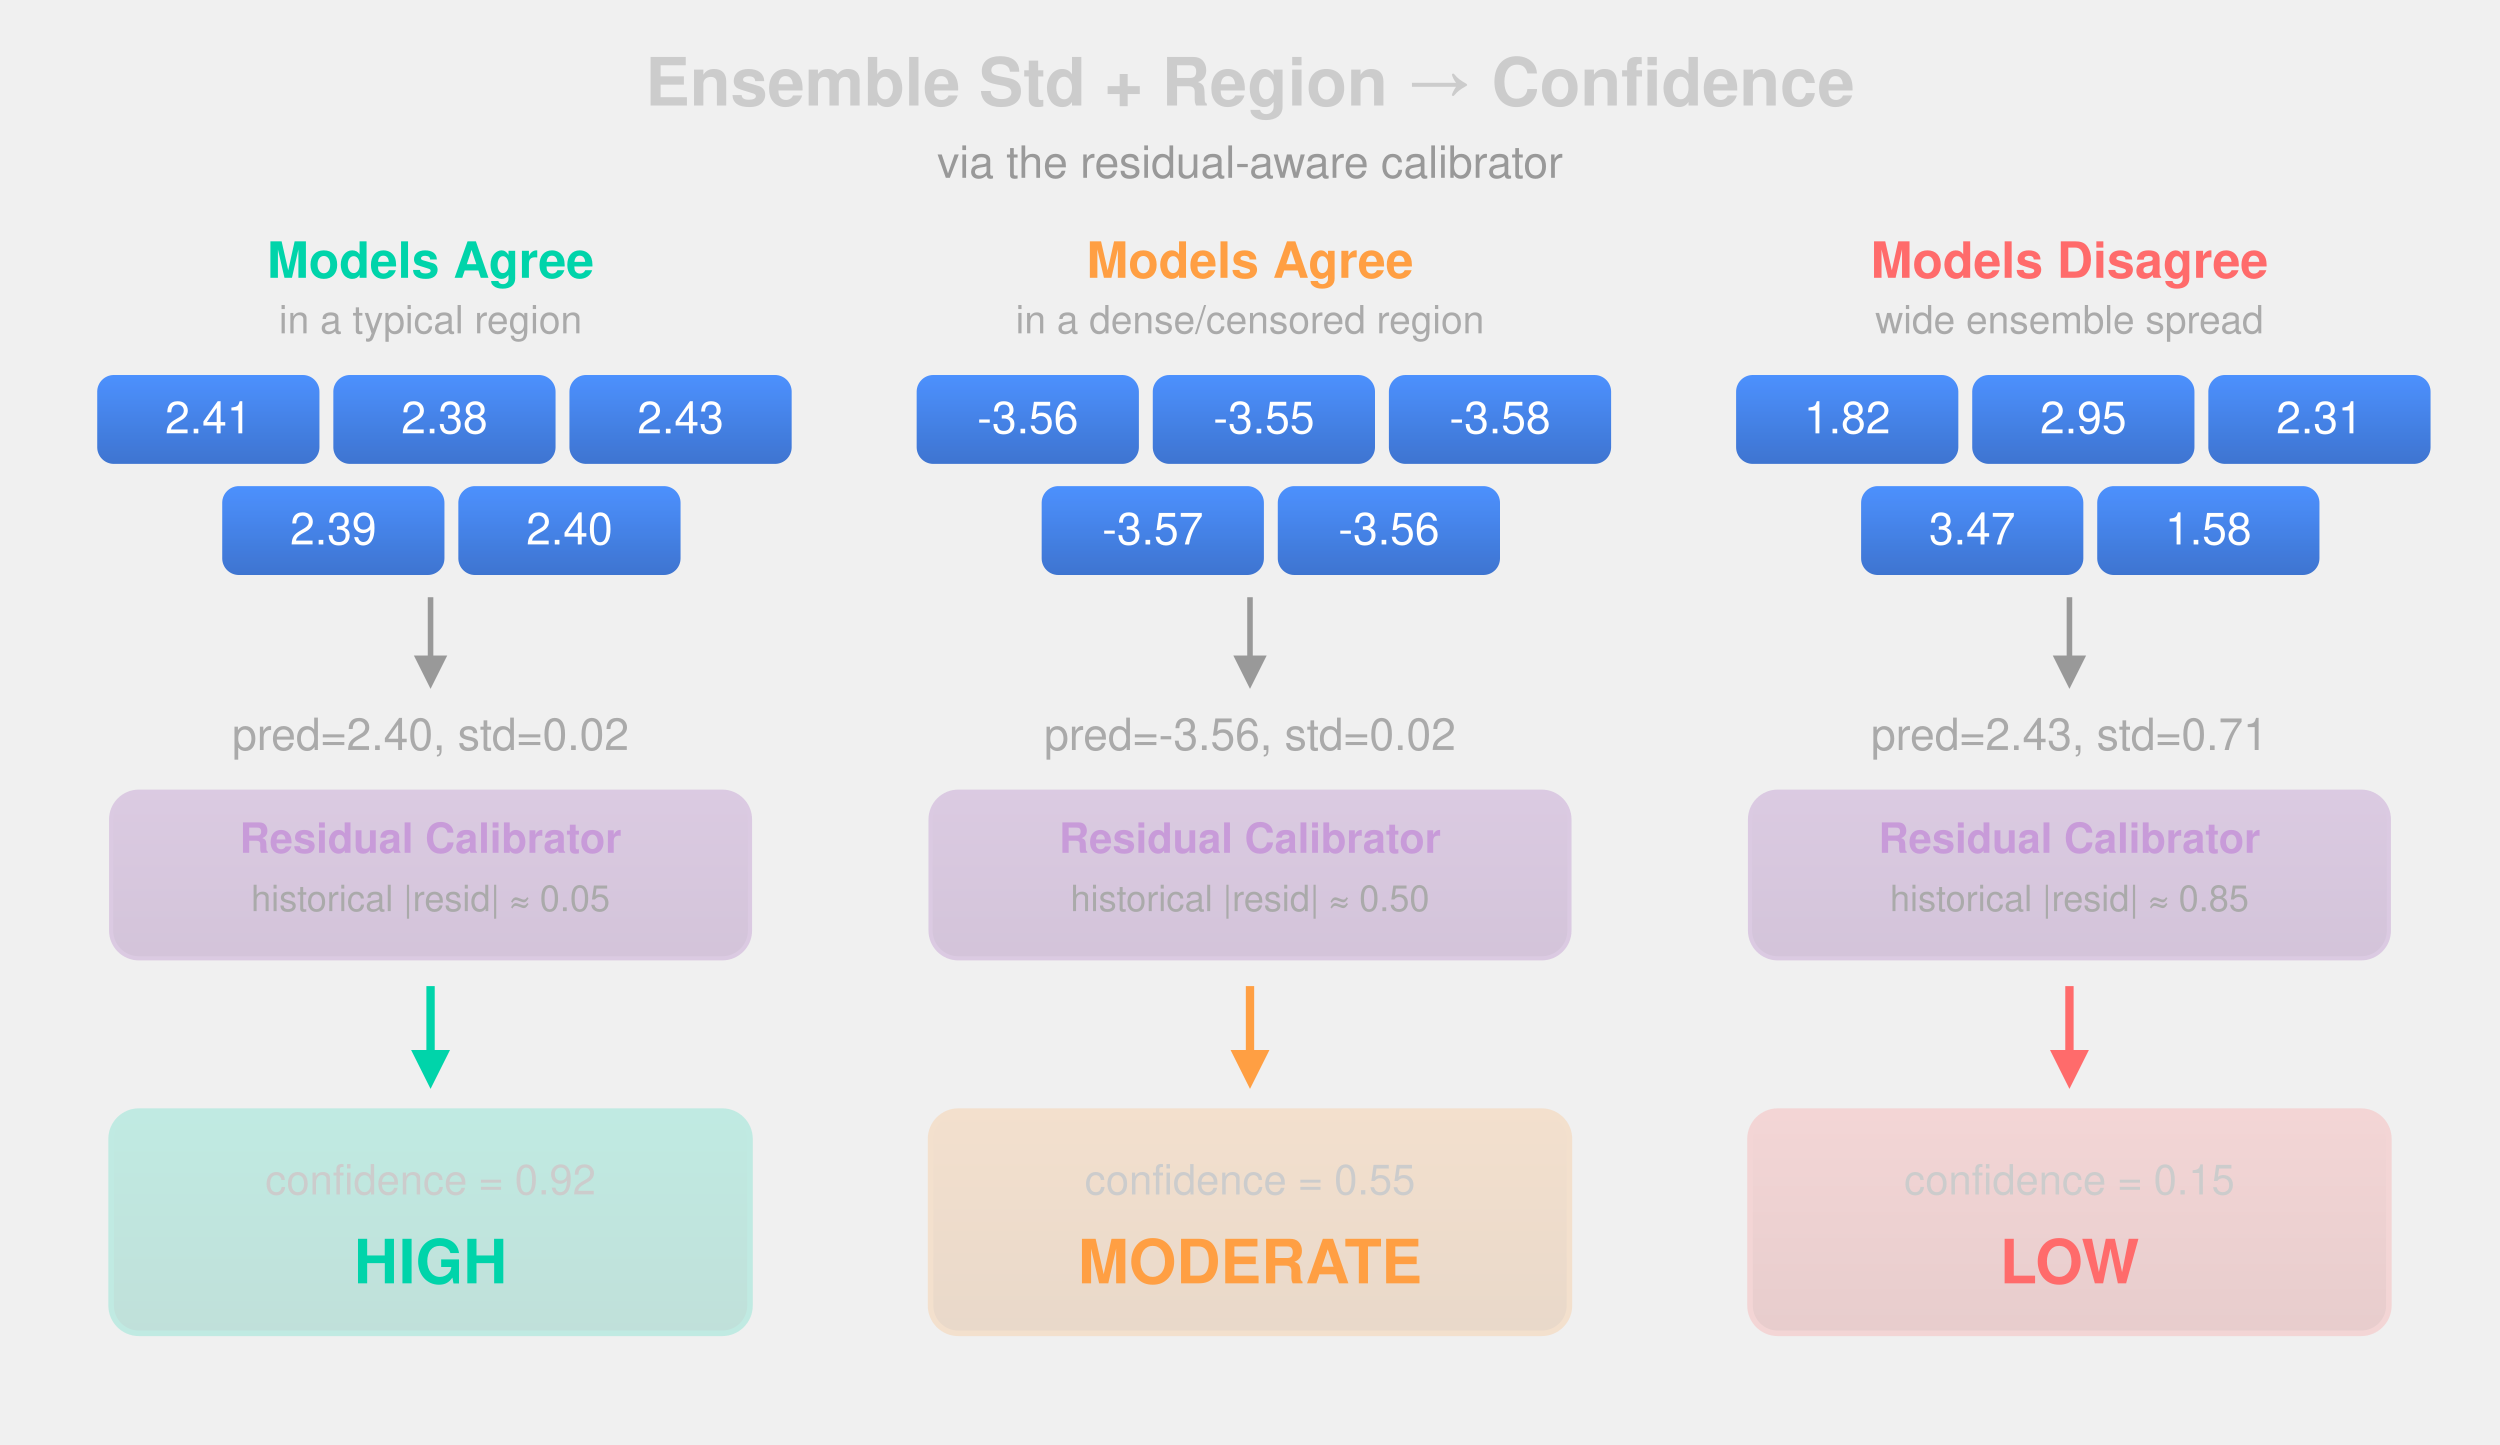
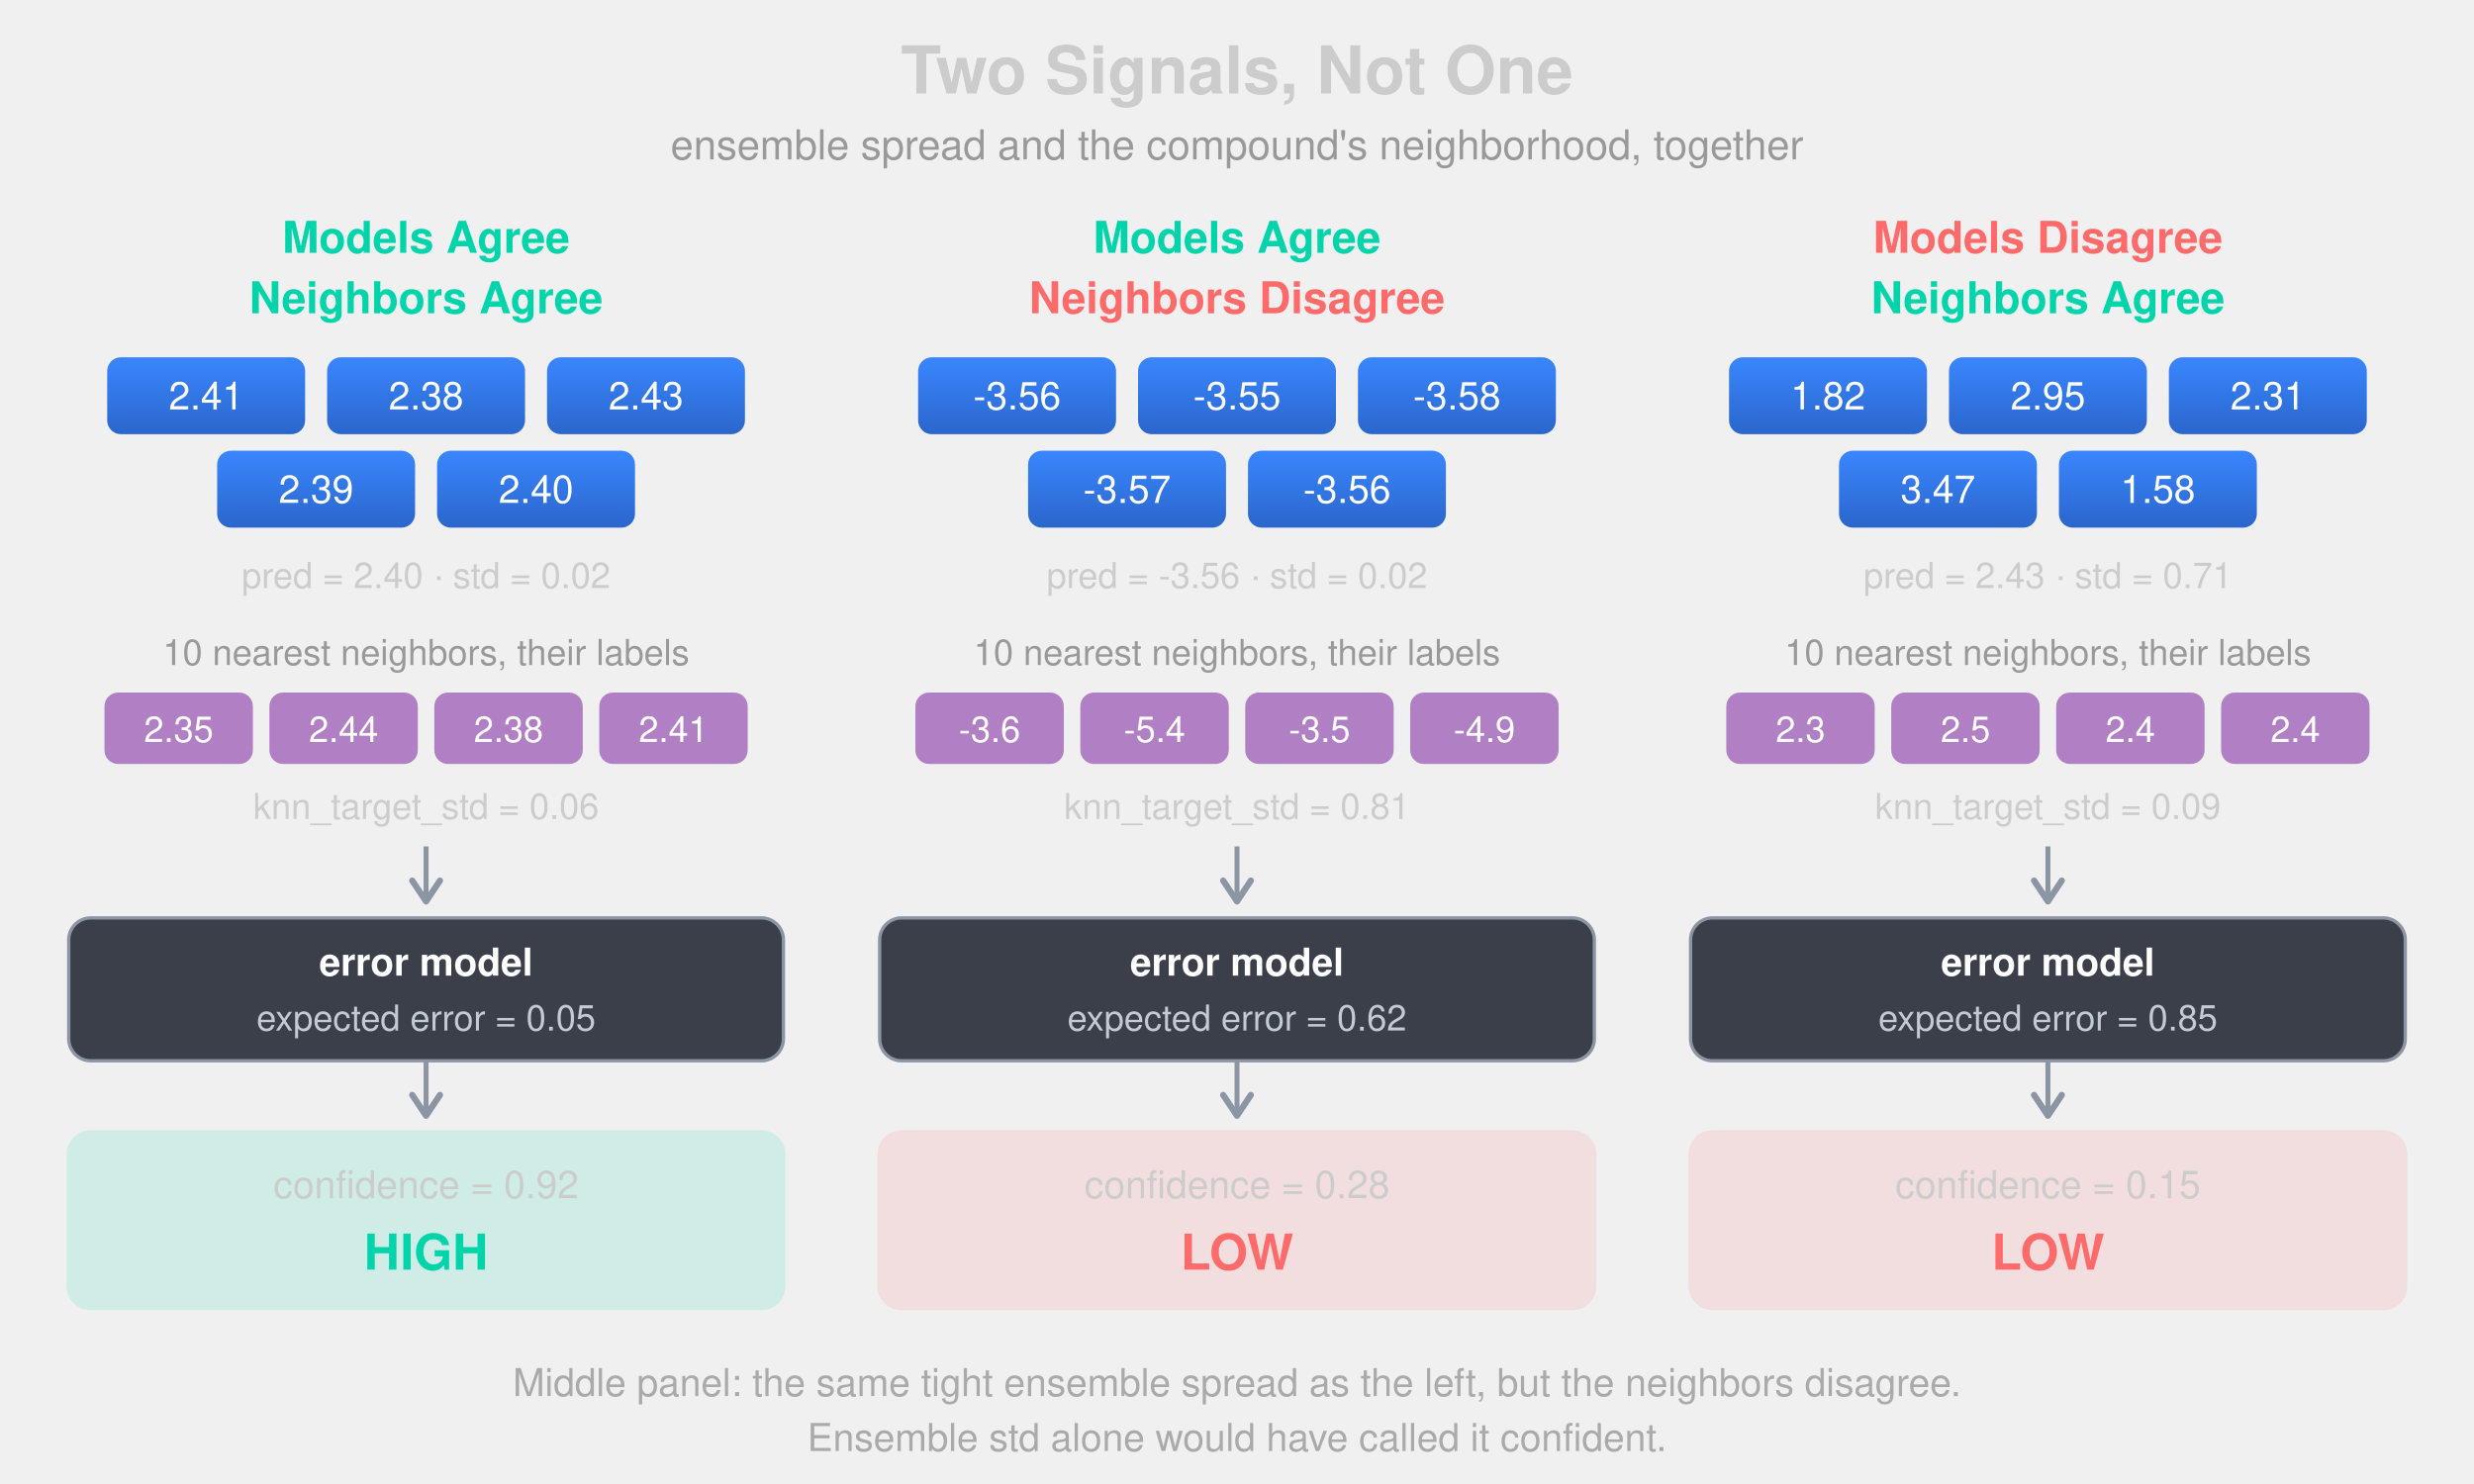
- <svg xmlns="http://www.w3.org/2000/svg" viewBox="0 0 900 520" width="100%" height="auto">
+ <svg xmlns="http://www.w3.org/2000/svg" viewBox="0 0 900 540" width="900" height="540">
  <defs>
-     <linearGradient id="highConf" x1="0" y1="0" x2="0" y2="1">
-       <stop offset="0%" stop-color="#00d4aa" />
-       <stop offset="100%" stop-color="#00a080" />
-     </linearGradient>
-     <linearGradient id="midConf" x1="0" y1="0" x2="0" y2="1">
-       <stop offset="0%" stop-color="#ff9f43" />
-       <stop offset="100%" stop-color="#cc7a30" />
-     </linearGradient>
-     <linearGradient id="lowConf" x1="0" y1="0" x2="0" y2="1">
-       <stop offset="0%" stop-color="#ff6b6b" />
-       <stop offset="100%" stop-color="#c44040" />
-     </linearGradient>
-     <linearGradient id="modelBox" x1="0" y1="0" x2="0" y2="1">
+     <linearGradient id="predChip" x1="0" y1="0" x2="0" y2="1">
      <stop offset="0%" stop-color="#3a86ff" />
      <stop offset="100%" stop-color="#2a66cc" />
    </linearGradient>
-     <linearGradient id="calibBox" x1="0" y1="0" x2="0" y2="1">
-       <stop offset="0%" stop-color="#9b59b6" />
-       <stop offset="100%" stop-color="#7d3f96" />
-     </linearGradient>
+     <marker id="sig" viewBox="0 0 10 10" refX="8" refY="5" markerWidth="7" markerHeight="7" orient="auto-start-reverse">
+       <path d="M2 1L8 5L2 9" fill="none" stroke="#8b95a3" stroke-width="1.8" stroke-linecap="round" stroke-linejoin="round" />
+     </marker>
  </defs>
-   <text x="450" y="38" text-anchor="middle" fill="#ccc" font-family="Helvetica, Arial" font-size="24" font-weight="bold">Ensemble Std + Region → Confidence</text>
-   <text x="450" y="64" text-anchor="middle" fill="#999" font-family="Helvetica, Arial" font-size="16">via the residual-aware calibrator</text>
-   <text x="155" y="100" text-anchor="middle" fill="#00d4aa" font-family="Helvetica, Arial" font-size="18" font-weight="bold">Models Agree</text>
-   <text x="155" y="120" text-anchor="middle" fill="#aaa" font-family="Helvetica, Arial" font-size="14">in a typical region</text>
-   <rect x="35" y="135" width="80" height="32" rx="6" fill="url(#modelBox)" opacity="0.9" />
-   <text x="75" y="156" text-anchor="middle" fill="white" font-family="Helvetica, Arial" font-size="16">2.41</text>
-   <rect x="120" y="135" width="80" height="32" rx="6" fill="url(#modelBox)" opacity="0.9" />
-   <text x="160" y="156" text-anchor="middle" fill="white" font-family="Helvetica, Arial" font-size="16">2.38</text>
-   <rect x="205" y="135" width="80" height="32" rx="6" fill="url(#modelBox)" opacity="0.9" />
-   <text x="245" y="156" text-anchor="middle" fill="white" font-family="Helvetica, Arial" font-size="16">2.43</text>
-   <rect x="80" y="175" width="80" height="32" rx="6" fill="url(#modelBox)" opacity="0.9" />
-   <text x="120" y="196" text-anchor="middle" fill="white" font-family="Helvetica, Arial" font-size="16">2.39</text>
-   <rect x="165" y="175" width="80" height="32" rx="6" fill="url(#modelBox)" opacity="0.9" />
-   <text x="205" y="196" text-anchor="middle" fill="white" font-family="Helvetica, Arial" font-size="16">2.40</text>
-   <line x1="155" y1="215" x2="155" y2="240" stroke="#999" stroke-width="2" />
-   <polygon points="155,248 149,236 161,236" fill="#999" />
-   <text x="155" y="270" text-anchor="middle" fill="#aaa" font-family="Helvetica, Arial" font-size="16">pred=2.40, std=0.02</text>
-   <rect x="40" y="285" width="230" height="60" rx="10" fill="url(#calibBox)" opacity="0.25" stroke="#9b59b6" stroke-width="1.5" />
-   <text x="155" y="307" text-anchor="middle" fill="#c89bd9" font-family="Helvetica, Arial" font-size="15" font-weight="bold">Residual Calibrator</text>
-   <text x="155" y="328" text-anchor="middle" fill="#aaa" font-family="Helvetica, Arial" font-size="13">historical |resid| ≈ 0.05</text>
-   <line x1="155" y1="355" x2="155" y2="385" stroke="#00d4aa" stroke-width="3" />
-   <polygon points="155,392 148,378 162,378" fill="#00d4aa" />
-   <rect x="40" y="400" width="230" height="80" rx="10" fill="url(#highConf)" opacity="0.2" stroke="#00d4aa" stroke-width="2" />
-   <text x="155" y="430" text-anchor="middle" fill="#ccc" font-family="Helvetica, Arial" font-size="15">confidence = 0.92</text>
-   <text x="155" y="462" text-anchor="middle" fill="#00d4aa" font-family="Helvetica, Arial" font-size="22" font-weight="bold">HIGH</text>
-   <text x="450" y="100" text-anchor="middle" fill="#ff9f43" font-family="Helvetica, Arial" font-size="18" font-weight="bold">Models Agree</text>
-   <text x="450" y="120" text-anchor="middle" fill="#aaa" font-family="Helvetica, Arial" font-size="14">in a dense/censored region</text>
-   <rect x="330" y="135" width="80" height="32" rx="6" fill="url(#modelBox)" opacity="0.9" />
-   <text x="370" y="156" text-anchor="middle" fill="white" font-family="Helvetica, Arial" font-size="16">-3.56</text>
-   <rect x="415" y="135" width="80" height="32" rx="6" fill="url(#modelBox)" opacity="0.9" />
-   <text x="455" y="156" text-anchor="middle" fill="white" font-family="Helvetica, Arial" font-size="16">-3.55</text>
-   <rect x="500" y="135" width="80" height="32" rx="6" fill="url(#modelBox)" opacity="0.9" />
-   <text x="540" y="156" text-anchor="middle" fill="white" font-family="Helvetica, Arial" font-size="16">-3.58</text>
-   <rect x="375" y="175" width="80" height="32" rx="6" fill="url(#modelBox)" opacity="0.9" />
-   <text x="415" y="196" text-anchor="middle" fill="white" font-family="Helvetica, Arial" font-size="16">-3.57</text>
-   <rect x="460" y="175" width="80" height="32" rx="6" fill="url(#modelBox)" opacity="0.9" />
-   <text x="500" y="196" text-anchor="middle" fill="white" font-family="Helvetica, Arial" font-size="16">-3.56</text>
-   <line x1="450" y1="215" x2="450" y2="240" stroke="#999" stroke-width="2" />
-   <polygon points="450,248 444,236 456,236" fill="#999" />
-   <text x="450" y="270" text-anchor="middle" fill="#aaa" font-family="Helvetica, Arial" font-size="16">pred=-3.56, std=0.02</text>
-   <rect x="335" y="285" width="230" height="60" rx="10" fill="url(#calibBox)" opacity="0.25" stroke="#9b59b6" stroke-width="1.5" />
-   <text x="450" y="307" text-anchor="middle" fill="#c89bd9" font-family="Helvetica, Arial" font-size="15" font-weight="bold">Residual Calibrator</text>
-   <text x="450" y="328" text-anchor="middle" fill="#aaa" font-family="Helvetica, Arial" font-size="13">historical |resid| ≈ 0.50</text>
-   <line x1="450" y1="355" x2="450" y2="385" stroke="#ff9f43" stroke-width="3" />
-   <polygon points="450,392 443,378 457,378" fill="#ff9f43" />
-   <rect x="335" y="400" width="230" height="80" rx="10" fill="url(#midConf)" opacity="0.2" stroke="#ff9f43" stroke-width="2" />
-   <text x="450" y="430" text-anchor="middle" fill="#ccc" font-family="Helvetica, Arial" font-size="15">confidence = 0.55</text>
-   <text x="450" y="462" text-anchor="middle" fill="#ff9f43" font-family="Helvetica, Arial" font-size="22" font-weight="bold">MODERATE</text>
-   <text x="745" y="100" text-anchor="middle" fill="#ff6b6b" font-family="Helvetica, Arial" font-size="18" font-weight="bold">Models Disagree</text>
-   <text x="745" y="120" text-anchor="middle" fill="#aaa" font-family="Helvetica, Arial" font-size="14">wide ensemble spread</text>
-   <rect x="625" y="135" width="80" height="32" rx="6" fill="url(#modelBox)" opacity="0.9" />
-   <text x="665" y="156" text-anchor="middle" fill="white" font-family="Helvetica, Arial" font-size="16">1.82</text>
-   <rect x="710" y="135" width="80" height="32" rx="6" fill="url(#modelBox)" opacity="0.9" />
-   <text x="750" y="156" text-anchor="middle" fill="white" font-family="Helvetica, Arial" font-size="16">2.95</text>
-   <rect x="795" y="135" width="80" height="32" rx="6" fill="url(#modelBox)" opacity="0.9" />
-   <text x="835" y="156" text-anchor="middle" fill="white" font-family="Helvetica, Arial" font-size="16">2.31</text>
-   <rect x="670" y="175" width="80" height="32" rx="6" fill="url(#modelBox)" opacity="0.9" />
-   <text x="710" y="196" text-anchor="middle" fill="white" font-family="Helvetica, Arial" font-size="16">3.47</text>
-   <rect x="755" y="175" width="80" height="32" rx="6" fill="url(#modelBox)" opacity="0.9" />
-   <text x="795" y="196" text-anchor="middle" fill="white" font-family="Helvetica, Arial" font-size="16">1.58</text>
-   <line x1="745" y1="215" x2="745" y2="240" stroke="#999" stroke-width="2" />
-   <polygon points="745,248 739,236 751,236" fill="#999" />
-   <text x="745" y="270" text-anchor="middle" fill="#aaa" font-family="Helvetica, Arial" font-size="16">pred=2.43, std=0.71</text>
-   <rect x="630" y="285" width="230" height="60" rx="10" fill="url(#calibBox)" opacity="0.25" stroke="#9b59b6" stroke-width="1.5" />
-   <text x="745" y="307" text-anchor="middle" fill="#c89bd9" font-family="Helvetica, Arial" font-size="15" font-weight="bold">Residual Calibrator</text>
-   <text x="745" y="328" text-anchor="middle" fill="#aaa" font-family="Helvetica, Arial" font-size="13">historical |resid| ≈ 0.85</text>
-   <line x1="745" y1="355" x2="745" y2="385" stroke="#ff6b6b" stroke-width="3" />
-   <polygon points="745,392 738,378 752,378" fill="#ff6b6b" />
-   <rect x="630" y="400" width="230" height="80" rx="10" fill="url(#lowConf)" opacity="0.2" stroke="#ff6b6b" stroke-width="2" />
-   <text x="745" y="430" text-anchor="middle" fill="#ccc" font-family="Helvetica, Arial" font-size="15">confidence = 0.15</text>
-   <text x="745" y="462" text-anchor="middle" fill="#ff6b6b" font-family="Helvetica, Arial" font-size="22" font-weight="bold">LOW</text>
+   <text x="450" y="34" text-anchor="middle" fill="#ccc" font-family="Helvetica, Arial" font-size="24" font-weight="bold">Two Signals, Not One</text>
+   <text x="450" y="58" text-anchor="middle" fill="#999" font-family="Helvetica, Arial" font-size="15">ensemble spread and the compound's neighborhood, together</text>
+   <text x="155" y="92" text-anchor="middle" fill="#00d4aa" font-family="Helvetica, Arial" font-size="16" font-weight="bold">Models Agree</text>
+   <text x="155" y="114" text-anchor="middle" fill="#00d4aa" font-family="Helvetica, Arial" font-size="16" font-weight="bold">Neighbors Agree</text>
+   <rect x="39" y="130" width="72" height="28" rx="5" fill="url(#predChip)" />
+   <text x="75" y="149" text-anchor="middle" fill="white" font-family="Helvetica, Arial" font-size="14">2.41</text>
+   <rect x="119" y="130" width="72" height="28" rx="5" fill="url(#predChip)" />
+   <text x="155" y="149" text-anchor="middle" fill="white" font-family="Helvetica, Arial" font-size="14">2.38</text>
+   <rect x="199" y="130" width="72" height="28" rx="5" fill="url(#predChip)" />
+   <text x="235" y="149" text-anchor="middle" fill="white" font-family="Helvetica, Arial" font-size="14">2.43</text>
+   <rect x="79" y="164" width="72" height="28" rx="5" fill="url(#predChip)" />
+   <text x="115" y="183" text-anchor="middle" fill="white" font-family="Helvetica, Arial" font-size="14">2.39</text>
+   <rect x="159" y="164" width="72" height="28" rx="5" fill="url(#predChip)" />
+   <text x="195" y="183" text-anchor="middle" fill="white" font-family="Helvetica, Arial" font-size="14">2.40</text>
+   <text x="155" y="214" text-anchor="middle" fill="#ccc" font-family="Helvetica, Arial" font-size="13">pred = 2.40  ·  std = 0.02</text>
+   <text x="155" y="242" text-anchor="middle" fill="#999" font-family="Helvetica, Arial" font-size="13">10 nearest neighbors, their labels</text>
+   <rect x="38" y="252" width="54" height="26" rx="5" fill="#9b59b6" opacity="0.75" />
+   <text x="65" y="270" text-anchor="middle" fill="white" font-family="Helvetica, Arial" font-size="13">2.35</text>
+   <rect x="98" y="252" width="54" height="26" rx="5" fill="#9b59b6" opacity="0.75" />
+   <text x="125" y="270" text-anchor="middle" fill="white" font-family="Helvetica, Arial" font-size="13">2.44</text>
+   <rect x="158" y="252" width="54" height="26" rx="5" fill="#9b59b6" opacity="0.75" />
+   <text x="185" y="270" text-anchor="middle" fill="white" font-family="Helvetica, Arial" font-size="13">2.38</text>
+   <rect x="218" y="252" width="54" height="26" rx="5" fill="#9b59b6" opacity="0.75" />
+   <text x="245" y="270" text-anchor="middle" fill="white" font-family="Helvetica, Arial" font-size="13">2.41</text>
+   <text x="155" y="298" text-anchor="middle" fill="#ccc" font-family="Helvetica, Arial" font-size="13">knn_target_std = 0.06</text>
+   <line x1="155" y1="308" x2="155" y2="328" stroke="#8b95a3" stroke-width="1.8" marker-end="url(#sig)" />
+   <rect x="25" y="334" width="260" height="52" rx="8" fill="#3a3f4a" stroke="#8b95a3" stroke-width="1.2" />
+   <text x="155" y="355" text-anchor="middle" fill="white" font-family="Helvetica, Arial" font-size="14" font-weight="bold">error model</text>
+   <text x="155" y="375" text-anchor="middle" fill="#c3cad3" font-family="Helvetica, Arial" font-size="13">expected error = 0.05</text>
+   <line x1="155" y1="386" x2="155" y2="406" stroke="#8b95a3" stroke-width="1.8" marker-end="url(#sig)" />
+   <rect x="25" y="412" width="260" height="64" rx="8" fill="#00d4aa" opacity="0.14" stroke="#00d4aa" stroke-width="1.5" />
+   <text x="155" y="436" text-anchor="middle" fill="#ccc" font-family="Helvetica, Arial" font-size="14">confidence = 0.92</text>
+   <text x="155" y="462" text-anchor="middle" fill="#00d4aa" font-family="Helvetica, Arial" font-size="18" font-weight="bold">HIGH</text>
+   <text x="450" y="92" text-anchor="middle" fill="#00d4aa" font-family="Helvetica, Arial" font-size="16" font-weight="bold">Models Agree</text>
+   <text x="450" y="114" text-anchor="middle" fill="#ff6b6b" font-family="Helvetica, Arial" font-size="16" font-weight="bold">Neighbors Disagree</text>
+   <rect x="334" y="130" width="72" height="28" rx="5" fill="url(#predChip)" />
+   <text x="370" y="149" text-anchor="middle" fill="white" font-family="Helvetica, Arial" font-size="14">-3.56</text>
+   <rect x="414" y="130" width="72" height="28" rx="5" fill="url(#predChip)" />
+   <text x="450" y="149" text-anchor="middle" fill="white" font-family="Helvetica, Arial" font-size="14">-3.55</text>
+   <rect x="494" y="130" width="72" height="28" rx="5" fill="url(#predChip)" />
+   <text x="530" y="149" text-anchor="middle" fill="white" font-family="Helvetica, Arial" font-size="14">-3.58</text>
+   <rect x="374" y="164" width="72" height="28" rx="5" fill="url(#predChip)" />
+   <text x="410" y="183" text-anchor="middle" fill="white" font-family="Helvetica, Arial" font-size="14">-3.57</text>
+   <rect x="454" y="164" width="72" height="28" rx="5" fill="url(#predChip)" />
+   <text x="490" y="183" text-anchor="middle" fill="white" font-family="Helvetica, Arial" font-size="14">-3.56</text>
+   <text x="450" y="214" text-anchor="middle" fill="#ccc" font-family="Helvetica, Arial" font-size="13">pred = -3.56  ·  std = 0.02</text>
+   <text x="450" y="242" text-anchor="middle" fill="#999" font-family="Helvetica, Arial" font-size="13">10 nearest neighbors, their labels</text>
+   <rect x="333" y="252" width="54" height="26" rx="5" fill="#9b59b6" opacity="0.75" />
+   <text x="360" y="270" text-anchor="middle" fill="white" font-family="Helvetica, Arial" font-size="13">-3.6</text>
+   <rect x="393" y="252" width="54" height="26" rx="5" fill="#9b59b6" opacity="0.75" />
+   <text x="420" y="270" text-anchor="middle" fill="white" font-family="Helvetica, Arial" font-size="13">-5.4</text>
+   <rect x="453" y="252" width="54" height="26" rx="5" fill="#9b59b6" opacity="0.75" />
+   <text x="480" y="270" text-anchor="middle" fill="white" font-family="Helvetica, Arial" font-size="13">-3.5</text>
+   <rect x="513" y="252" width="54" height="26" rx="5" fill="#9b59b6" opacity="0.75" />
+   <text x="540" y="270" text-anchor="middle" fill="white" font-family="Helvetica, Arial" font-size="13">-4.9</text>
+   <text x="450" y="298" text-anchor="middle" fill="#ccc" font-family="Helvetica, Arial" font-size="13">knn_target_std = 0.81</text>
+   <line x1="450" y1="308" x2="450" y2="328" stroke="#8b95a3" stroke-width="1.8" marker-end="url(#sig)" />
+   <rect x="320" y="334" width="260" height="52" rx="8" fill="#3a3f4a" stroke="#8b95a3" stroke-width="1.2" />
+   <text x="450" y="355" text-anchor="middle" fill="white" font-family="Helvetica, Arial" font-size="14" font-weight="bold">error model</text>
+   <text x="450" y="375" text-anchor="middle" fill="#c3cad3" font-family="Helvetica, Arial" font-size="13">expected error = 0.62</text>
+   <line x1="450" y1="386" x2="450" y2="406" stroke="#8b95a3" stroke-width="1.8" marker-end="url(#sig)" />
+   <rect x="320" y="412" width="260" height="64" rx="8" fill="#ff6b6b" opacity="0.14" stroke="#ff6b6b" stroke-width="1.5" />
+   <text x="450" y="436" text-anchor="middle" fill="#ccc" font-family="Helvetica, Arial" font-size="14">confidence = 0.28</text>
+   <text x="450" y="462" text-anchor="middle" fill="#ff6b6b" font-family="Helvetica, Arial" font-size="18" font-weight="bold">LOW</text>
+   <text x="745" y="92" text-anchor="middle" fill="#ff6b6b" font-family="Helvetica, Arial" font-size="16" font-weight="bold">Models Disagree</text>
+   <text x="745" y="114" text-anchor="middle" fill="#00d4aa" font-family="Helvetica, Arial" font-size="16" font-weight="bold">Neighbors Agree</text>
+   <rect x="629" y="130" width="72" height="28" rx="5" fill="url(#predChip)" />
+   <text x="665" y="149" text-anchor="middle" fill="white" font-family="Helvetica, Arial" font-size="14">1.82</text>
+   <rect x="709" y="130" width="72" height="28" rx="5" fill="url(#predChip)" />
+   <text x="745" y="149" text-anchor="middle" fill="white" font-family="Helvetica, Arial" font-size="14">2.95</text>
+   <rect x="789" y="130" width="72" height="28" rx="5" fill="url(#predChip)" />
+   <text x="825" y="149" text-anchor="middle" fill="white" font-family="Helvetica, Arial" font-size="14">2.31</text>
+   <rect x="669" y="164" width="72" height="28" rx="5" fill="url(#predChip)" />
+   <text x="705" y="183" text-anchor="middle" fill="white" font-family="Helvetica, Arial" font-size="14">3.47</text>
+   <rect x="749" y="164" width="72" height="28" rx="5" fill="url(#predChip)" />
+   <text x="785" y="183" text-anchor="middle" fill="white" font-family="Helvetica, Arial" font-size="14">1.58</text>
+   <text x="745" y="214" text-anchor="middle" fill="#ccc" font-family="Helvetica, Arial" font-size="13">pred = 2.43  ·  std = 0.71</text>
+   <text x="745" y="242" text-anchor="middle" fill="#999" font-family="Helvetica, Arial" font-size="13">10 nearest neighbors, their labels</text>
+   <rect x="628" y="252" width="54" height="26" rx="5" fill="#9b59b6" opacity="0.75" />
+   <text x="655" y="270" text-anchor="middle" fill="white" font-family="Helvetica, Arial" font-size="13">2.3</text>
+   <rect x="688" y="252" width="54" height="26" rx="5" fill="#9b59b6" opacity="0.75" />
+   <text x="715" y="270" text-anchor="middle" fill="white" font-family="Helvetica, Arial" font-size="13">2.5</text>
+   <rect x="748" y="252" width="54" height="26" rx="5" fill="#9b59b6" opacity="0.75" />
+   <text x="775" y="270" text-anchor="middle" fill="white" font-family="Helvetica, Arial" font-size="13">2.4</text>
+   <rect x="808" y="252" width="54" height="26" rx="5" fill="#9b59b6" opacity="0.75" />
+   <text x="835" y="270" text-anchor="middle" fill="white" font-family="Helvetica, Arial" font-size="13">2.4</text>
+   <text x="745" y="298" text-anchor="middle" fill="#ccc" font-family="Helvetica, Arial" font-size="13">knn_target_std = 0.09</text>
+   <line x1="745" y1="308" x2="745" y2="328" stroke="#8b95a3" stroke-width="1.8" marker-end="url(#sig)" />
+   <rect x="615" y="334" width="260" height="52" rx="8" fill="#3a3f4a" stroke="#8b95a3" stroke-width="1.2" />
+   <text x="745" y="355" text-anchor="middle" fill="white" font-family="Helvetica, Arial" font-size="14" font-weight="bold">error model</text>
+   <text x="745" y="375" text-anchor="middle" fill="#c3cad3" font-family="Helvetica, Arial" font-size="13">expected error = 0.85</text>
+   <line x1="745" y1="386" x2="745" y2="406" stroke="#8b95a3" stroke-width="1.8" marker-end="url(#sig)" />
+   <rect x="615" y="412" width="260" height="64" rx="8" fill="#ff6b6b" opacity="0.14" stroke="#ff6b6b" stroke-width="1.5" />
+   <text x="745" y="436" text-anchor="middle" fill="#ccc" font-family="Helvetica, Arial" font-size="14">confidence = 0.15</text>
+   <text x="745" y="462" text-anchor="middle" fill="#ff6b6b" font-family="Helvetica, Arial" font-size="18" font-weight="bold">LOW</text>
+   <text x="450" y="508" text-anchor="middle" fill="#aaa" font-family="Helvetica, Arial" font-size="14">Middle panel: the same tight ensemble spread as the left, but the neighbors disagree.</text>
+   <text x="450" y="528" text-anchor="middle" fill="#aaa" font-family="Helvetica, Arial" font-size="14">Ensemble std alone would have called it confident.</text>
</svg>
